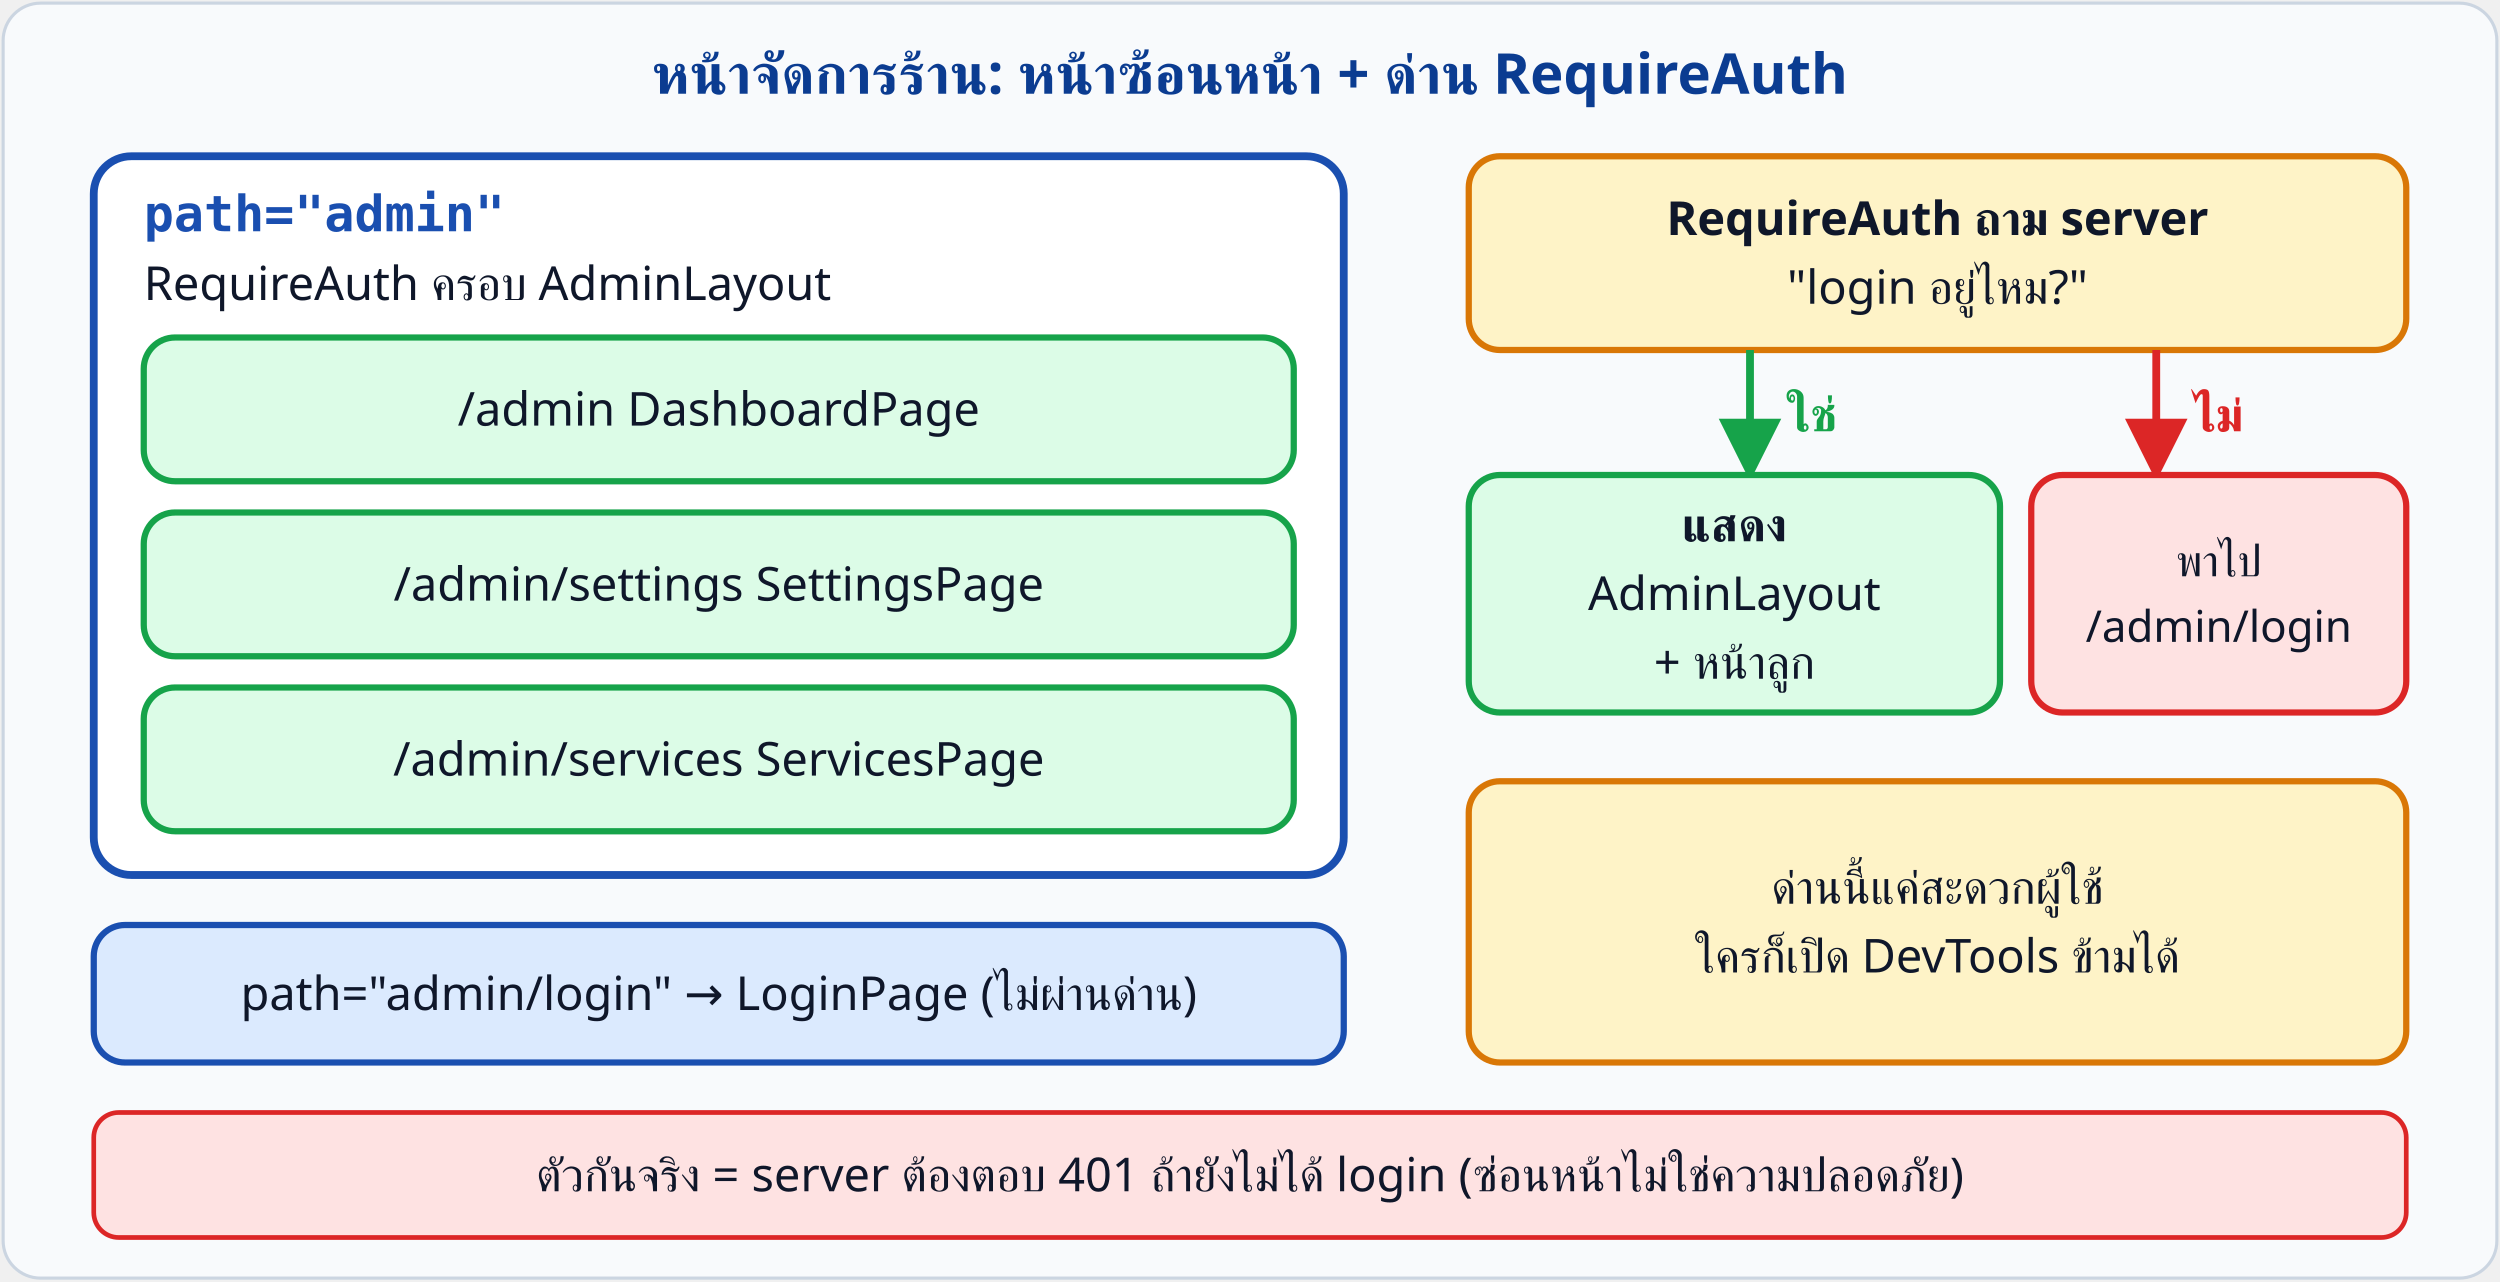
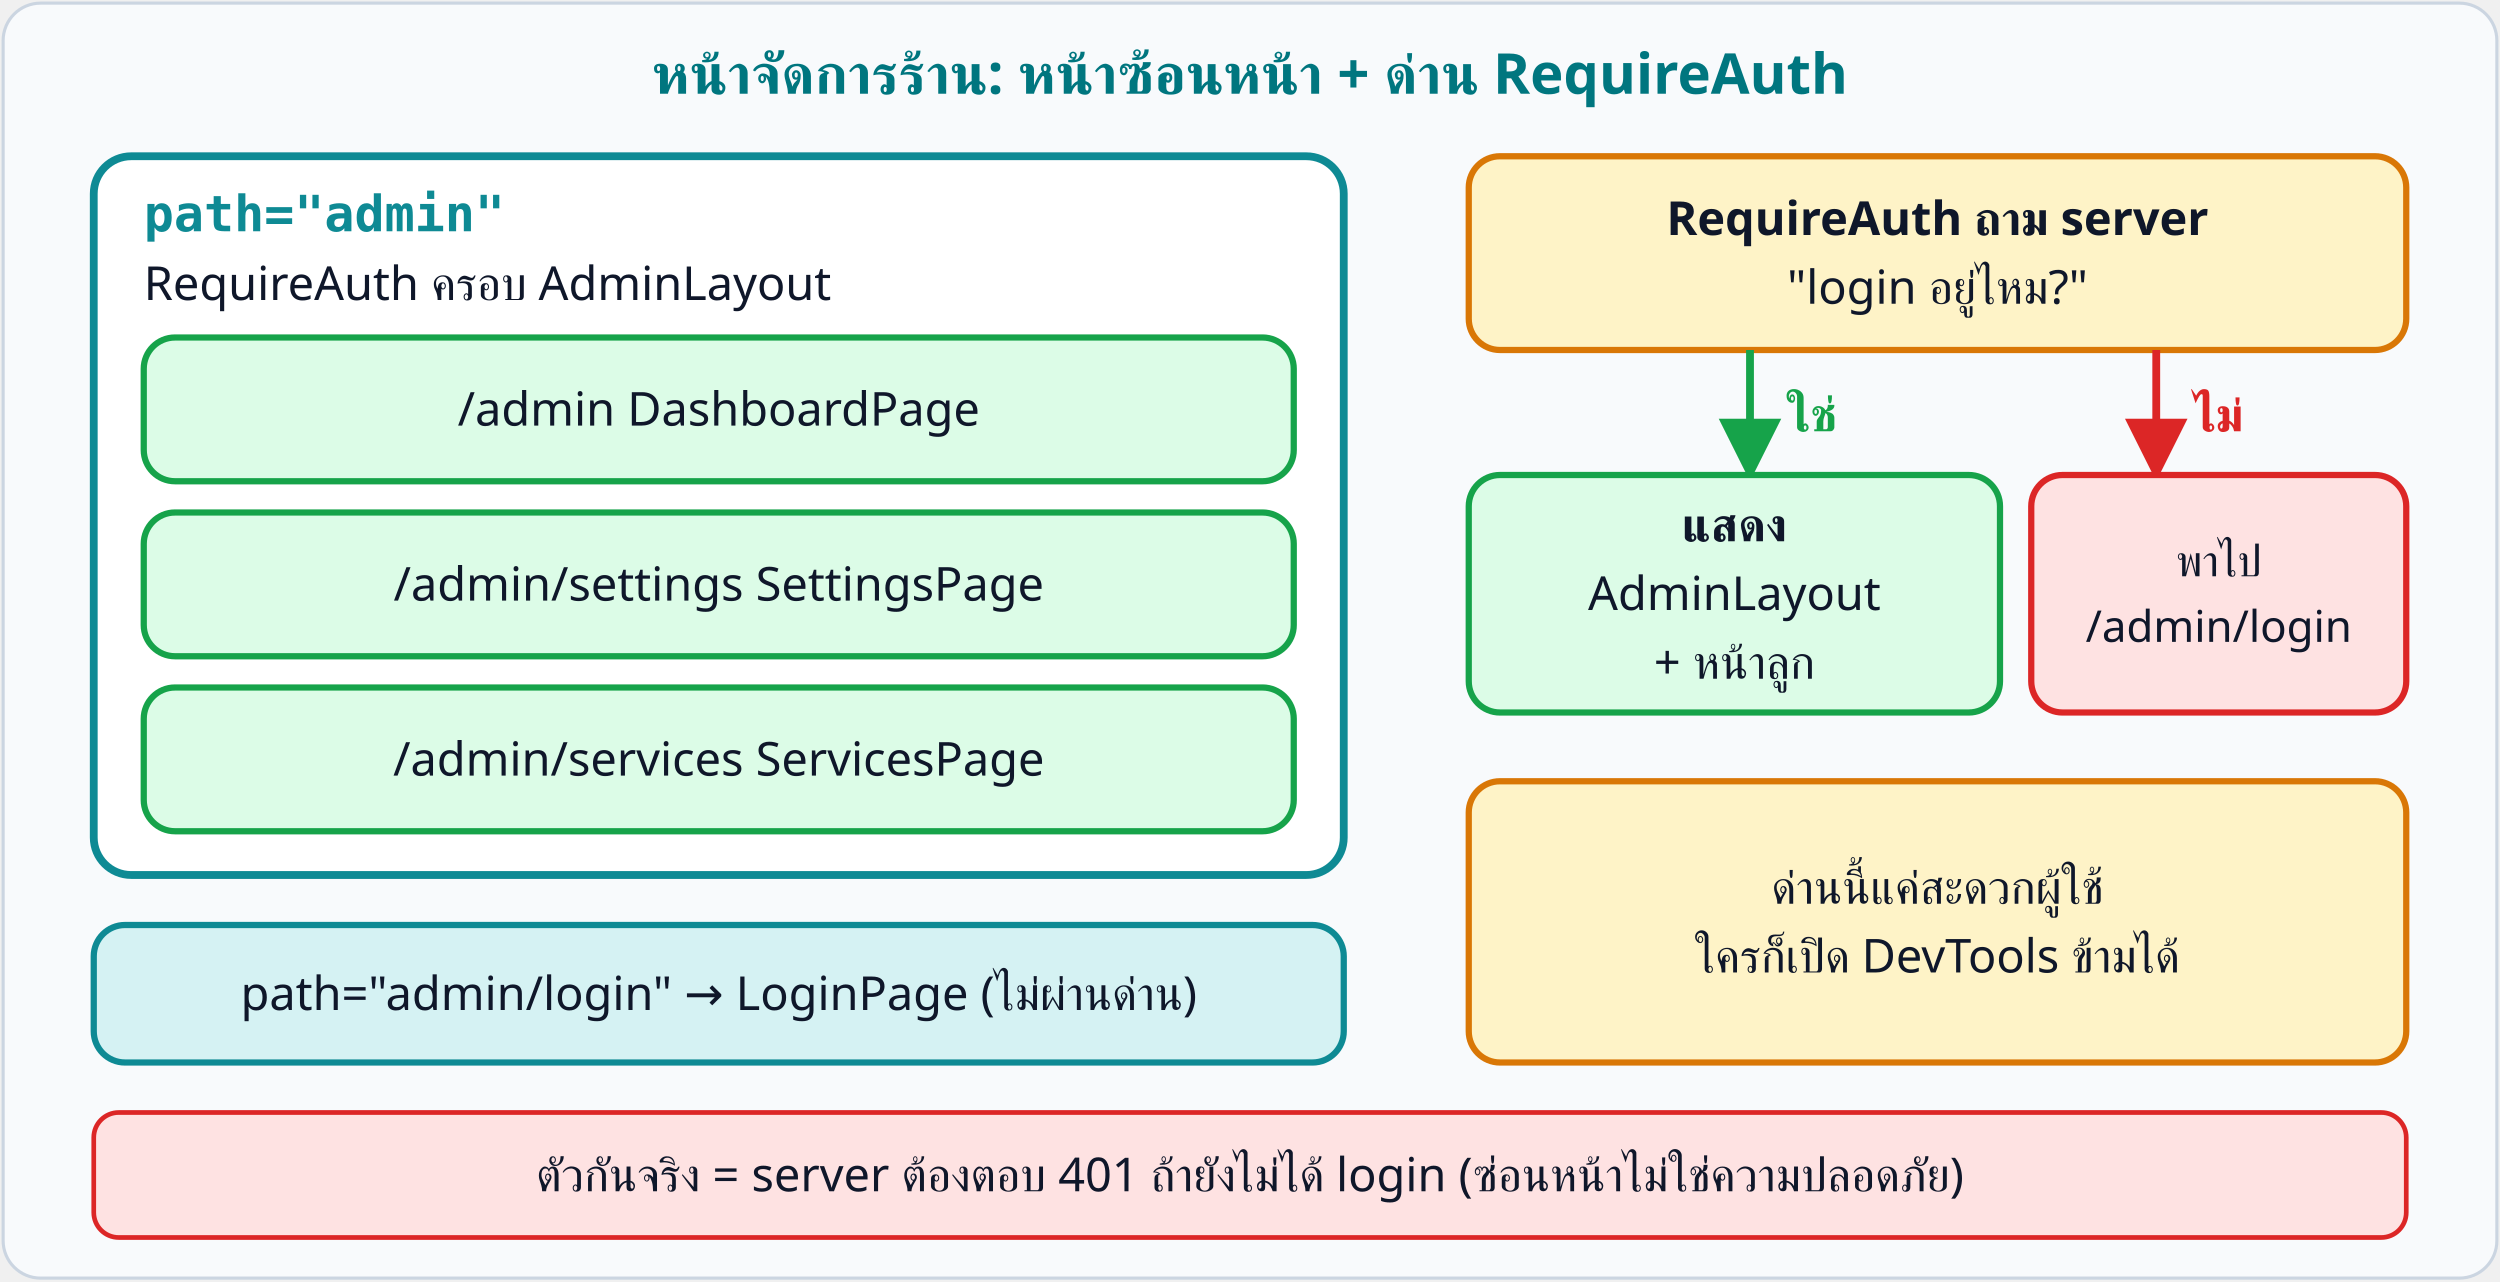
<svg xmlns="http://www.w3.org/2000/svg" viewBox="0 0 800 410" role="img" aria-label="หน้าจัดการร้านเป็นหน้าซ้อนหน้า" font-family="'IBM Plex Sans Thai', Sarabun, sans-serif" font-size="16">
  <defs>
    <marker id="an" viewBox="0 0 10 10" refX="9" refY="5" markerWidth="8" markerHeight="8" orient="auto-start-reverse">
-       <path d="M0,0 L10,5 L0,10 z" fill="#0b3c91" />
+       <path d="M0,0 L10,5 L0,10 z" fill="#00767f" />
    </marker>
    <marker id="ao" viewBox="0 0 10 10" refX="9" refY="5" markerWidth="8" markerHeight="8" orient="auto-start-reverse">
      <path d="M0,0 L10,5 L0,10 z" fill="#d97706" />
    </marker>
    <marker id="ag" viewBox="0 0 10 10" refX="9" refY="5" markerWidth="8" markerHeight="8" orient="auto-start-reverse">
      <path d="M0,0 L10,5 L0,10 z" fill="#16a34a" />
    </marker>
    <marker id="ar" viewBox="0 0 10 10" refX="9" refY="5" markerWidth="8" markerHeight="8" orient="auto-start-reverse">
      <path d="M0,0 L10,5 L0,10 z" fill="#dc2626" />
    </marker>
    <marker id="as" viewBox="0 0 10 10" refX="9" refY="5" markerWidth="8" markerHeight="8" orient="auto-start-reverse">
      <path d="M0,0 L10,5 L0,10 z" fill="#64748b" />
    </marker>
    <marker id="ab" viewBox="0 0 10 10" refX="9" refY="5" markerWidth="8" markerHeight="8" orient="auto-start-reverse">
-       <path d="M0,0 L10,5 L0,10 z" fill="#1a4fb0" />
+       <path d="M0,0 L10,5 L0,10 z" fill="#0e8a94" />
    </marker>
  </defs>
  <rect x="1" y="1" width="798" height="408" rx="12" fill="#f8fafc" stroke="#cbd5e1" />
-   <text x="400" y="30" font-size="18" text-anchor="middle" fill="#0b3c91" font-weight="bold">หน้าจัดการร้าน: หน้าซ้อนหน้า + ด่าน RequireAuth</text>
-   <rect x="30" y="50" width="400" height="230" rx="12" fill="#ffffff" stroke="#1a4fb0" stroke-width="2.5" />
-   <text x="46" y="74" font-size="16" text-anchor="start" fill="#1a4fb0" font-weight="bold" font-family="ui-monospace, Menlo, Consolas, monospace">path="admin"</text>
+   <text x="400" y="30" font-size="18" text-anchor="middle" fill="#00767f" font-weight="bold">หน้าจัดการร้าน: หน้าซ้อนหน้า + ด่าน RequireAuth</text>
+   <rect x="30" y="50" width="400" height="230" rx="12" fill="#ffffff" stroke="#0e8a94" stroke-width="2.5" />
+   <text x="46" y="74" font-size="16" text-anchor="start" fill="#0e8a94" font-weight="bold" font-family="ui-monospace, Menlo, Consolas, monospace">path="admin"</text>
  <text x="46" y="96" font-size="15" text-anchor="start" fill="#0f172a" font-weight="normal">RequireAuth  ครอบ  AdminLayout</text>
  <rect x="46" y="108" width="368" height="46" rx="10" fill="#dcfce7" stroke="#16a34a" stroke-width="2" />
  <text x="230.0" y="136.2" font-size="15" text-anchor="middle" fill="#0f172a" font-weight="normal">/admin  DashboardPage</text>
  <rect x="46" y="164" width="368" height="46" rx="10" fill="#dcfce7" stroke="#16a34a" stroke-width="2" />
  <text x="230.0" y="192.2" font-size="15" text-anchor="middle" fill="#0f172a" font-weight="normal">/admin/settings  SettingsPage</text>
  <rect x="46" y="220" width="368" height="46" rx="10" fill="#dcfce7" stroke="#16a34a" stroke-width="2" />
  <text x="230.0" y="248.2" font-size="15" text-anchor="middle" fill="#0f172a" font-weight="normal">/admin/services  ServicesPage</text>
-   <rect x="30" y="296" width="400" height="44" rx="10" fill="#dbeafe" stroke="#1a4fb0" stroke-width="2" />
+   <rect x="30" y="296" width="400" height="44" rx="10" fill="#d5f2f3" stroke="#0e8a94" stroke-width="2" />
  <text x="230.0" y="323.2" font-size="15" text-anchor="middle" fill="#0f172a" font-weight="normal">path="admin/login"  →  LoginPage  (ไม่ผ่านด่าน)</text>
  <rect x="470" y="50" width="300" height="62" rx="10" fill="#fef3c7" stroke="#d97706" stroke-width="2" />
  <text x="620.0" y="75.2" font-size="15" text-anchor="middle" fill="#0f172a" font-weight="bold">RequireAuth ถาม server</text>
  <text x="620.0" y="97.2" font-size="15" text-anchor="middle" fill="#0f172a" font-weight="normal">"login อยู่ไหม?"</text>
  <line x1="560" y1="112" x2="560" y2="152" stroke="#16a34a" stroke-width="2.5" marker-end="url(#ag)" />
  <text x="572" y="138" font-size="15" text-anchor="start" fill="#16a34a" font-weight="bold">ใช่</text>
  <line x1="690" y1="112" x2="690" y2="152" stroke="#dc2626" stroke-width="2.5" marker-end="url(#ar)" />
  <text x="702" y="138" font-size="15" text-anchor="start" fill="#dc2626" font-weight="bold">ไม่</text>
  <rect x="470" y="152" width="170" height="76" rx="10" fill="#dcfce7" stroke="#16a34a" stroke-width="2" />
  <text x="555.0" y="173.2" font-size="15" text-anchor="middle" fill="#0f172a" font-weight="bold">แสดง</text>
  <text x="555.0" y="195.2" font-size="15" text-anchor="middle" fill="#0f172a" font-weight="normal">AdminLayout</text>
  <text x="555.0" y="217.2" font-size="15" text-anchor="middle" fill="#0f172a" font-weight="normal">+ หน้าลูก</text>
  <rect x="650" y="152" width="120" height="76" rx="10" fill="#fee2e2" stroke="#dc2626" stroke-width="2" />
  <text x="710.0" y="184.4" font-size="14" text-anchor="middle" fill="#0f172a" font-weight="normal">พาไป</text>
  <text x="710.0" y="205.4" font-size="14" text-anchor="middle" fill="#0f172a" font-weight="normal">/admin/login</text>
  <rect x="470" y="250" width="300" height="90" rx="10" fill="#fef3c7" stroke="#d97706" stroke-width="2" />
  <text x="620.0" y="289.2" font-size="15" text-anchor="middle" fill="#0f172a" font-weight="normal">ด่านนี้แค่สะดวกผู้ใช้</text>
  <text x="620.0" y="311.2" font-size="15" text-anchor="middle" fill="#0f172a" font-weight="normal">ใครก็เปิด DevTools ข้ามได้</text>
  <rect x="30" y="356" width="740" height="40" rx="8" fill="#fee2e2" stroke="#dc2626" stroke-width="1.5" />
  <text x="400.0" y="381.2" font-size="15" text-anchor="middle" fill="#0f172a" font-weight="normal">ตัวกันจริง = server ต้องตอบ 401 ถ้ายังไม่ได้ login (ซ่อนหน้าไม่ใช่ความปลอดภัย)</text>
</svg>
